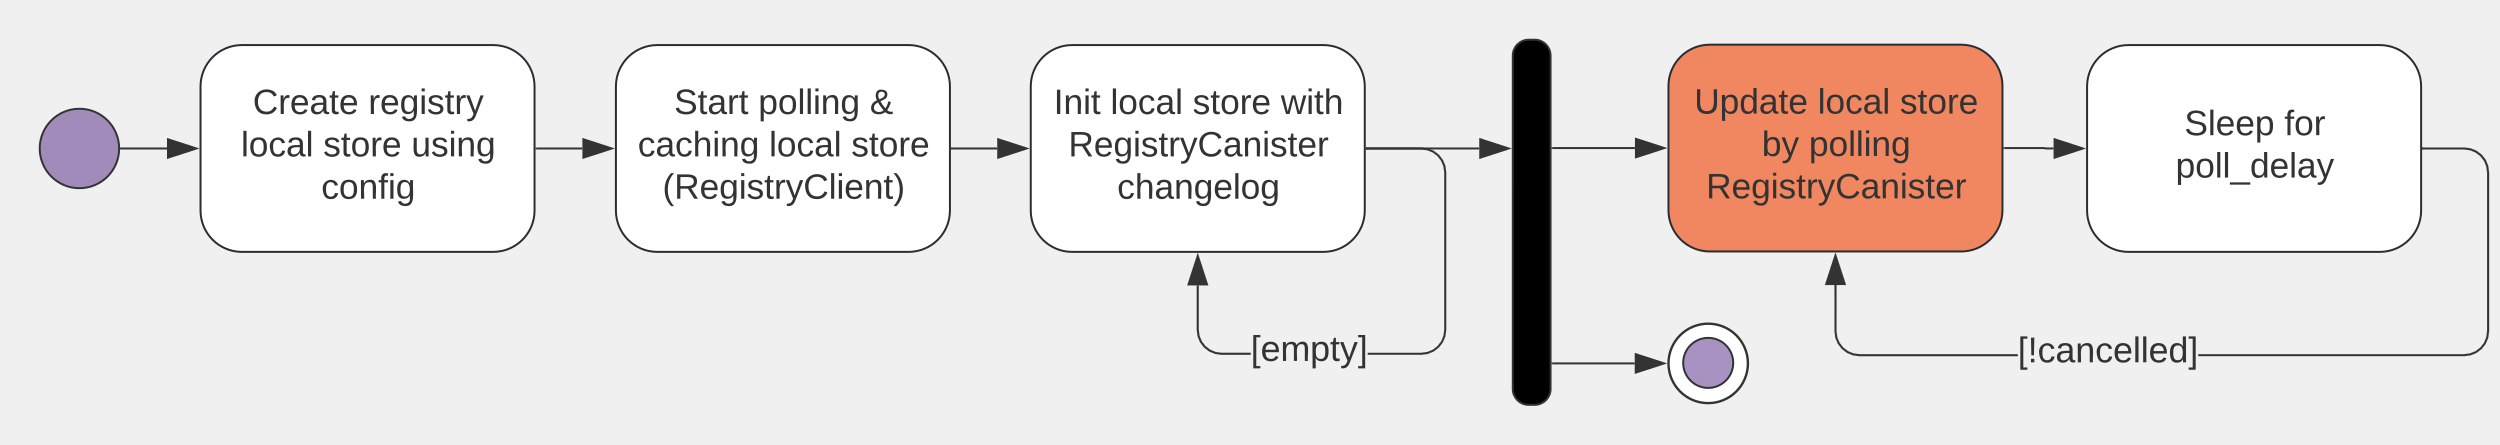
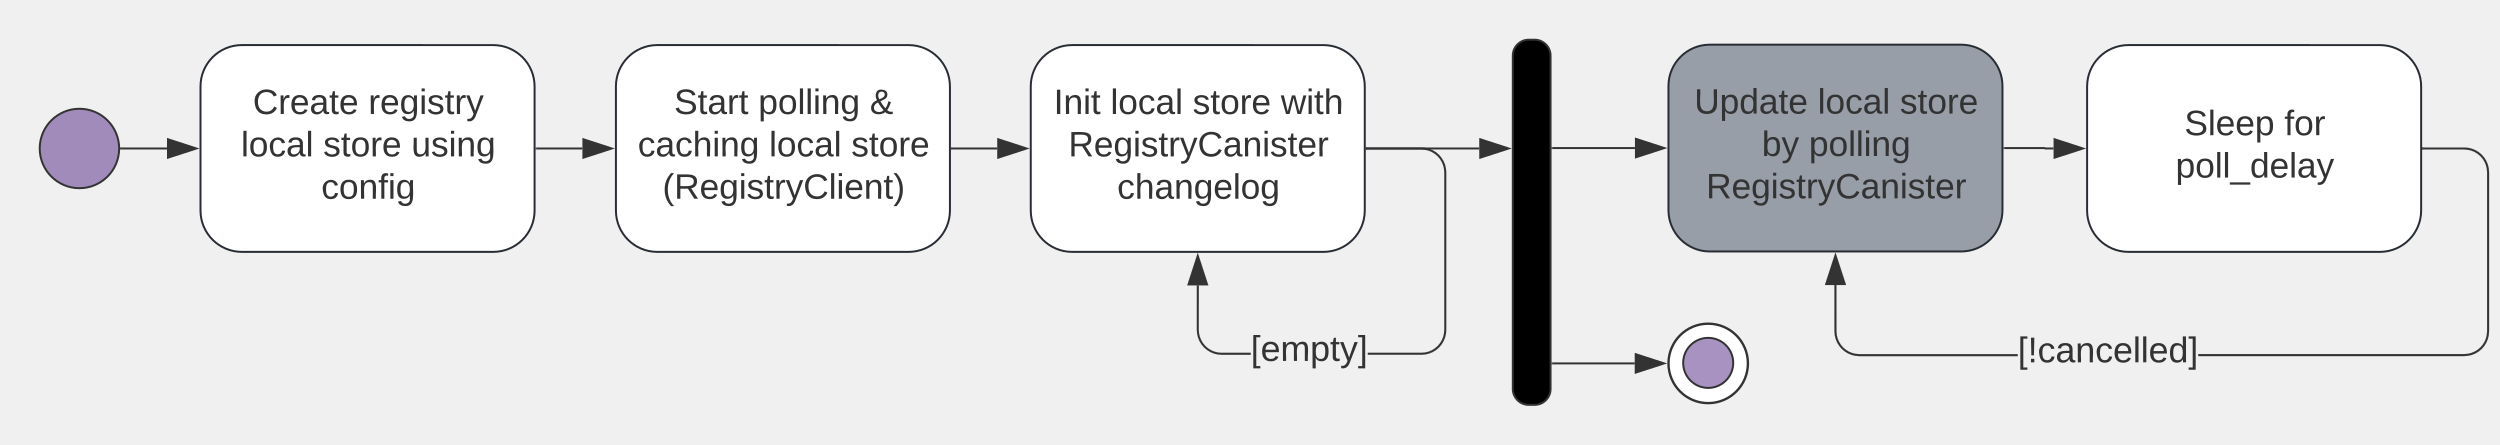
<svg xmlns="http://www.w3.org/2000/svg" xmlns:ns1="lucid" xmlns:xlink="http://www.w3.org/1999/xlink" width="1258.93" height="223.88">
  <g transform="translate(2393 15)" ns1:page-tab-id="-8xV09.l9bm4">
-     <path d="M-2271.2 7.7c-11.5 0-20.82 9.32-20.82 20.82v62.5c0 11.5 9.32 20.82 20.82 20.82h126.55c11.5 0 20.83-9.32 20.83-20.83V28.53c0-11.5-9.32-20.83-20.83-20.83z" stroke="#282c33" fill="#fff" />
+     <path d="M-2271.2 7.7c-11.5 0-20.83 9.32-20.83 20.82v62.5c0 11.5 9.33 20.82 20.84 20.82h126.55c11.5 0 20.84-9.32 20.84-20.83V28.53c0-11.5-9.34-20.82-20.84-20.82z" stroke="#282c33" fill="#fff" />
    <use xlink:href="#a" transform="matrix(1,0,0,1,-2284.025,15.6947) translate(18.35185 26.72222)" />
    <use xlink:href="#b" transform="matrix(1,0,0,1,-2284.025,15.6947) translate(76.52469 26.72222)" />
    <use xlink:href="#c" transform="matrix(1,0,0,1,-2284.025,15.6947) translate(12.40123 48.05556)" />
    <use xlink:href="#d" transform="matrix(1,0,0,1,-2284.025,15.6947) translate(53.78395 48.05556)" />
    <use xlink:href="#e" transform="matrix(1,0,0,1,-2284.025,15.6947) translate(98.17901 48.05556)" />
    <use xlink:href="#f" transform="matrix(1,0,0,1,-2284.025,15.6947) translate(52.82099 69.38889)" />
-     <path d="M-2062 7.7c-11.5 0-20.84 9.32-20.84 20.82v62.5c0 11.5 9.33 20.82 20.83 20.82h126.54c11.5 0 20.83-9.32 20.83-20.83V28.53c0-11.5-9.33-20.83-20.83-20.83z" stroke="#282c33" fill="#fff" />
+     <path d="M-2062 7.7c-11.5 0-20.84 9.32-20.84 20.82v62.5c0 11.5 9.33 20.82 20.83 20.82h126.54c11.5 0 20.83-9.32 20.83-20.83V28.53c0-11.5-9.33-20.82-20.83-20.82z" stroke="#282c33" fill="#fff" />
    <use xlink:href="#g" transform="matrix(1,0,0,1,-2074.84,15.6947) translate(21.29012 26.72222)" />
    <use xlink:href="#h" transform="matrix(1,0,0,1,-2074.84,15.6947) translate(63.70988 26.72222)" />
    <use xlink:href="#i" transform="matrix(1,0,0,1,-2074.84,15.6947) translate(119.858 26.72222)" />
    <use xlink:href="#j" transform="matrix(1,0,0,1,-2074.84,15.6947) translate(3.018519 48.05556)" />
    <use xlink:href="#c" transform="matrix(1,0,0,1,-2074.84,15.6947) translate(69.14198 48.05556)" />
    <use xlink:href="#k" transform="matrix(1,0,0,1,-2074.84,15.6947) translate(110.5247 48.05556)" />
    <use xlink:href="#l" transform="matrix(1,0,0,1,-2074.84,15.6947) translate(15.46296 69.38889)" />
-     <path d="M-1531.98 7.5c-11.5 0-20.83 9.3-20.83 20.82v62.5c0 11.5 9.3 20.82 20.82 20.82h126.55c11.5 0 20.83-9.33 20.83-20.83V28.33c0-11.5-9.33-20.83-20.83-20.83z" stroke="#282c33" fill="#f15a24" fill-opacity=".7" />
+     <path d="M-1531.98 7.5c-11.5 0-20.83 9.3-20.83 20.82v62.5c0 11.5 9.32 20.82 20.82 20.82h126.55c11.5 0 20.83-9.33 20.83-20.83V28.33c0-11.5-9.33-20.83-20.83-20.83z" stroke="#282c33" fill="#979ea8" />
    <use xlink:href="#m" transform="matrix(1,0,0,1,-1544.811,15.48615) translate(4.993827 26.72222)" />
    <use xlink:href="#c" transform="matrix(1,0,0,1,-1544.811,15.48615) translate(67.16667 26.72222)" />
    <use xlink:href="#k" transform="matrix(1,0,0,1,-1544.811,15.48615) translate(108.5494 26.72222)" />
    <use xlink:href="#n" transform="matrix(1,0,0,1,-1544.811,15.48615) translate(39.04321 48.05556)" />
    <use xlink:href="#o" transform="matrix(1,0,0,1,-1544.811,15.48615) translate(62.74691 48.05556)" />
    <use xlink:href="#p" transform="matrix(1,0,0,1,-1544.811,15.48615) translate(10.96914 69.38889)" />
-     <path d="M-2122.82 59.77h23.1" stroke="#333" fill="none" />
-     <path d="M-2122.8 60.27h-.52v-1h.52z" stroke="#333" stroke-width=".05" fill="#333" />
+     <path d="M-2122.8 59.77h23.08" stroke="#333" fill="none" />
+     <path d="M-2122.8 60.27h-.5v-1h.5z" stroke="#333" stroke-width=".05" fill="#333" />
    <path d="M-2084.96 59.77l-14.26 4.63v-9.27z" stroke="#333" fill="#333" />
    <path d="M-1913.63 59.77h22.8" stroke="#333" fill="none" />
    <path d="M-1913.62 60.27h-.5v-1h.5z" stroke="#333" stroke-width=".05" fill="#333" />
    <path d="M-1876.06 59.77l-14.27 4.63v-9.27z" stroke="#333" fill="#333" />
-     <path d="M-1321.17 7.7c-11.5 0-20.83 9.32-20.83 20.82v62.5c0 11.5 9.33 20.82 20.83 20.82h126.55c11.5 0 20.83-9.32 20.83-20.83V28.53c0-11.5-9.3-20.83-20.82-20.83z" stroke="#282c33" fill="#fff" />
+     <path d="M-1321.17 7.7c-11.5 0-20.82 9.32-20.82 20.82v62.5c0 11.5 9.33 20.82 20.83 20.82h126.55c11.5 0 20.83-9.32 20.83-20.83V28.53c0-11.5-9.3-20.82-20.82-20.82z" stroke="#282c33" fill="#fff" />
    <use xlink:href="#q" transform="matrix(1,0,0,1,-1333.995,15.6947) translate(40.99383 37.38889)" />
    <use xlink:href="#r" transform="matrix(1,0,0,1,-1333.995,15.6947) translate(91.31481 37.38889)" />
    <use xlink:href="#s" transform="matrix(1,0,0,1,-1333.995,15.6947) translate(36.57407 58.72222)" />
-     <path d="M-1468.2 151.8l.4 3.03 1.13 2.75 1.83 2.4 2.4 1.83 2.75 1.15 3.03.4h79.75v1h-79.82l-3.2-.42-3-1.25-2.6-2-2-2.6-1.25-3-.4-3.2v-23.36h1zm319.37-92.1l3 1.23 2.6 2 2 2.6 1.23 3 .43 3.2v80.15l-.43 3.2-1.24 3-2 2.6-2.6 2-3 1.25-3.2.42h-133.98v-1h133.9l3.03-.4 2.76-1.14 2.4-1.83 1.83-2.38 1.13-2.77.4-3.02v-80l-.4-3-1.14-2.77-1.85-2.4-2.4-1.82-2.74-1.14-3-.4h-20.7v-1h20.76z" stroke="#333" stroke-width=".05" fill="#333" />
+     <path d="M-1468.2 151.83l.14 1.8.42 1.77.7 1.67.93 1.53 1.16 1.38 1.38 1.17 1.53.94 1.67.68 1.75.42 1.8.15h79.78v1h-79.8l-1.94-.16-1.9-.46-1.82-.75-1.67-1.04-1.5-1.27-1.27-1.5-1.03-1.68-.75-1.8-.45-1.92-.16-1.93v-23.35h1zm318.08-92.4l1.9.45 1.82.75 1.67 1.02 1.5 1.28 1.27 1.5 1.02 1.66.76 1.8.45 1.9.15 1.95v80.12l-.15 1.93-.45 1.9-.76 1.82-1.02 1.67-1.27 1.5-1.5 1.26-1.67 1.03-1.8.74-1.92.45-1.94.15h-133.96v-1h133.93l1.82-.15 1.76-.42 1.66-.7 1.54-.93 1.38-1.17 1.17-1.38.94-1.53.7-1.67.4-1.75.15-1.82V71.8l-.14-1.83-.42-1.75-.7-1.67-.93-1.54-1.17-1.36-1.38-1.17-1.54-.95-1.66-.7-1.76-.4-1.8-.15h-20.7v-1h20.72z" stroke="#333" stroke-width=".05" fill="#333" />
    <path d="M-1172.77 60.27h-.52v-1h.53z" fill="#333" />
    <path d="M-1172.75 60.3h-.56v-1.06h.55zm-.5-1v.94h.45v-.95z" stroke="#333" stroke-width=".05" fill="#333" />
    <path d="M-1464.07 128.02h-9.27l4.63-14.27z" fill="#333" />
-     <path d="M-1463.38 128.52h-10.65l5.32-16.38zm-9.27-1h7.9l-3.96-12.15z" stroke="#333" stroke-width=".05" fill="#333" />
+     <path d="M-1463.38 128.52h-10.65l5.32-16.4zm-9.27-1h7.9l-3.96-12.15z" stroke="#333" stroke-width=".05" fill="#333" />
    <use xlink:href="#t" transform="matrix(1,0,0,1,-1376.921,153.046) translate(0.005 14.4)" />
-     <path d="M-1383.6 59.56h20.2c.05 0 .1.05.1.1 0 .06.05.1.1.1h4.32" stroke="#333" fill="none" />
+     <path d="M-1383.6 59.56h20.2a.1.1 0 0 1 .1.1.1.1 0 0 0 .1.1h4.32" stroke="#333" fill="none" />
    <path d="M-1383.6 60.06h-.5v-1h.5z" stroke="#333" stroke-width=".05" fill="#333" />
    <path d="M-1344.1 59.77l-14.28 4.63v-9.27z" stroke="#333" fill="#333" />
-     <path d="M-1631.2 13c0-4.42 3.58-8 8-8h3.02c4.42 0 8 3.58 8 8v167.88c0 4.42-3.58 8-8 8h-3.03c-4.42 0-8-3.58-8-8z" stroke="#333" />
+     <path d="M-1631.2 13a8 8 0 0 1 8-8h3.02a8 8 0 0 1 8 8v167.88a8 8 0 0 1-8 8h-3.02a8 8 0 0 1-8-8z" stroke="#333" />
    <path d="M-1569.8 168H-1611.18" stroke="#333" fill="none" />
    <path d="M-1555.03 168l-14.27 4.63v-9.27z" stroke="#333" fill="#333" />
    <path d="M-1611.17 168.5h-.5v-1h.5z" stroke="#333" stroke-width=".05" fill="#333" />
-     <path d="M-1853.1 7.7c-11.52 0-20.84 9.32-20.84 20.82v62.5c0 11.5 9.32 20.82 20.83 20.82h126.54c11.5 0 20.83-9.32 20.83-20.83V28.53c0-11.5-9.33-20.83-20.83-20.83z" stroke="#282c33" fill="#fff" />
+     <path d="M-1853.1 7.7c-11.52 0-20.84 9.32-20.84 20.82v62.5c0 11.5 9.32 20.82 20.83 20.82h126.54c11.5 0 20.83-9.32 20.83-20.83V28.53c0-11.5-9.33-20.82-20.83-20.82z" stroke="#282c33" fill="#fff" />
    <use xlink:href="#u" transform="matrix(1,0,0,1,-1865.942,15.6947) translate(3.561728 26.72222)" />
    <use xlink:href="#c" transform="matrix(1,0,0,1,-1865.942,15.6947) translate(32.15432 26.72222)" />
    <use xlink:href="#d" transform="matrix(1,0,0,1,-1865.942,15.6947) translate(73.53704 26.72222)" />
    <use xlink:href="#v" transform="matrix(1,0,0,1,-1865.942,15.6947) translate(117.9321 26.72222)" />
    <use xlink:href="#w" transform="matrix(1,0,0,1,-1865.942,15.6947) translate(10.96914 48.05556)" />
    <use xlink:href="#x" transform="matrix(1,0,0,1,-1865.942,15.6947) translate(35.53704 69.38889)" />
-     <path d="M-1789.34 151.12l.4 3 1.14 2.77 1.83 2.38 2.4 1.83 2.75 1.16 3.02.4h14.62v1h-14.7l-3.2-.43-3-1.24-2.6-2-2-2.6-1.24-3-.42-3.22v-22.45h1zM-1674 59.7l3 1.23 2.6 2 2 2.6 1.25 3 .42 3.2v79.45l-.42 3.2-1.25 3-2 2.6-2.6 2-3 1.25-3.2.42h-27.03v-1h26.96l3.02-.4 2.76-1.14 2.4-1.82 1.83-2.4 1.14-2.75.4-3V71.8l-.4-3-1.14-2.77-1.83-2.4-2.4-1.82-2.75-1.14-3.02-.4h-27.46v-1h27.53z" stroke="#333" stroke-width=".05" fill="#333" />
+     <path d="M-1789.34 151.13l.15 1.82.43 1.75.7 1.67.93 1.54 1.17 1.38 1.37 1.17 1.54.95 1.67.7 1.76.4 1.82.15h14.64v1h-14.68l-1.93-.15-1.9-.46-1.8-.75-1.68-1.04-1.5-1.27-1.27-1.5-1.03-1.67-.75-1.82-.45-1.9-.16-1.93v-22.44h1zm114.06-91.7l1.9.45 1.82.75 1.68 1.02 1.5 1.28 1.26 1.5 1.03 1.66.76 1.8.45 1.9.17 1.95v79.42l-.15 1.94-.46 1.9-.75 1.83-1.02 1.67-1.27 1.5-1.48 1.26-1.68 1.03-1.8.74-1.92.46-1.93.15h-27.03v-1h26.98l1.82-.14 1.75-.4 1.67-.7 1.53-.95 1.37-1.17 1.17-1.37.94-1.53.7-1.67.42-1.75.15-1.82V71.8l-.15-1.83-.42-1.75-.7-1.67-.93-1.54-1.17-1.36-1.37-1.17-1.54-.95-1.68-.7-1.75-.4-1.82-.15h-27.48v-1h27.52z" stroke="#333" stroke-width=".05" fill="#333" />
    <path d="M-1704.72 60.27h-.5v-1h.5z" fill="#333" />
    <path d="M-1704.7 60.3h-.56v-1.06h.57zm-.5-1v.94h.46v-.95z" stroke="#333" stroke-width=".05" fill="#333" />
    <path d="M-1785.2 128.23h-9.27l4.63-14.27z" fill="#333" />
    <path d="M-1784.5 128.73h-10.66l5.32-16.4zm-9.28-1h7.9l-3.96-12.15z" stroke="#333" stroke-width=".05" fill="#333" />
    <g>
      <use xlink:href="#y" transform="matrix(1,0,0,1,-1763.18,152.3503) translate(0.005 14.4)" />
    </g>
    <path d="M-1704.73 59.77h56.64" stroke="#333" fill="none" />
    <path d="M-1704.72 60.27h-.5v-1h.5z" stroke="#333" stroke-width=".05" fill="#333" />
    <path d="M-1633.32 59.77l-14.27 4.63v-9.27z" stroke="#333" fill="#333" />
    <path d="M-1569.7 59.56H-1611.17" stroke="#333" fill="none" />
-     <path d="M-1554.93 59.56l-14.26 4.64v-9.27z" stroke="#333" fill="#333" />
+     <path d="M-1554.93 59.56l-14.26 4.64v-9.28z" stroke="#333" fill="#333" />
    <path d="M-1611.17 60.06h-.5v-1h.5z" stroke="#333" stroke-width=".05" fill="#333" />
    <path d="M-2332 59.77h23.1" stroke="#333" fill="none" />
    <path d="M-2332 60.27h-.56l.06-.48-.02-.53h.53z" stroke="#333" stroke-width=".05" fill="#333" />
    <path d="M-2294.14 59.77l-14.27 4.63v-9.27z" stroke="#333" fill="#333" />
-     <path d="M-2333 59.77c0 11.05-8.95 20-20 20s-20-8.95-20-20 8.95-20 20-20 20 8.95 20 20z" stroke="#333" fill="#522785" fill-opacity=".5" />
+     <path d="M-2333 59.77c0 11.04-8.95 20-20 20s-20-8.95-20-20 8.95-20 20-20 20 8.95 20 20z" stroke="#333" fill="#522785" fill-opacity=".5" />
    <path d="M-1512.8 168c0 11.04-8.97 20-20 20-11.06 0-20-8.96-20-20 0-11.05 8.94-20 20-20 11.03 0 20 8.95 20 20z" stroke="#333" stroke-width="1.2" fill="#fff" />
    <path d="M-1520.2 167.74c0 6.96-5.65 12.6-12.6 12.6-6.97 0-12.6-5.64-12.6-12.6 0-6.95 5.63-12.6 12.6-12.6 6.95 0 12.6 5.65 12.6 12.6z" stroke="#333" fill="#522785" fill-opacity=".5" />
    <defs>
      <path fill="#333" d="M212-179c-10-28-35-45-73-45-59 0-87 40-87 99 0 60 29 101 89 101 43 0 62-24 78-52l27 14C228-24 195 4 139 4 59 4 22-46 18-125c-6-104 99-153 187-111 19 9 31 26 39 46" id="z" />
      <path fill="#333" d="M114-163C36-179 61-72 57 0H25l-1-190h30c1 12-1 29 2 39 6-27 23-49 58-41v29" id="A" />
      <path fill="#333" d="M100-194c63 0 86 42 84 106H49c0 40 14 67 53 68 26 1 43-12 49-29l28 8c-11 28-37 45-77 45C44 4 14-33 15-96c1-61 26-98 85-98zm52 81c6-60-76-77-97-28-3 7-6 17-6 28h103" id="B" />
      <path fill="#333" d="M141-36C126-15 110 5 73 4 37 3 15-17 15-53c-1-64 63-63 125-63 3-35-9-54-41-54-24 1-41 7-42 31l-33-3c5-37 33-52 76-52 45 0 72 20 72 64v82c-1 20 7 32 28 27v20c-31 9-61-2-59-35zM48-53c0 20 12 33 32 33 41-3 63-29 60-74-43 2-92-5-92 41" id="C" />
      <path fill="#333" d="M59-47c-2 24 18 29 38 22v24C64 9 27 4 27-40v-127H5v-23h24l9-43h21v43h35v23H59v120" id="D" />
      <g id="a">
        <use transform="matrix(0.04938272,0,0,0.04938272,0,0)" xlink:href="#z" />
        <use transform="matrix(0.04938272,0,0,0.04938272,12.79012,0)" xlink:href="#A" />
        <use transform="matrix(0.04938272,0,0,0.04938272,18.66667,0)" xlink:href="#B" />
        <use transform="matrix(0.04938272,0,0,0.04938272,28.54321,0)" xlink:href="#C" />
        <use transform="matrix(0.04938272,0,0,0.04938272,38.41975,0)" xlink:href="#D" />
        <use transform="matrix(0.04938272,0,0,0.04938272,43.35802,0)" xlink:href="#B" />
      </g>
      <path fill="#333" d="M177-190C167-65 218 103 67 71c-23-6-38-20-44-43l32-5c15 47 100 32 89-28v-30C133-14 115 1 83 1 29 1 15-40 15-95c0-56 16-97 71-98 29-1 48 16 59 35 1-10 0-23 2-32h30zM94-22c36 0 50-32 50-73 0-42-14-75-50-75-39 0-46 34-46 75s6 73 46 73" id="E" />
      <path fill="#333" d="M24-231v-30h32v30H24zM24 0v-190h32V0H24" id="F" />
      <path fill="#333" d="M135-143c-3-34-86-38-87 0 15 53 115 12 119 90S17 21 10-45l28-5c4 36 97 45 98 0-10-56-113-15-118-90-4-57 82-63 122-42 12 7 21 19 24 35" id="G" />
      <path fill="#333" d="M179-190L93 31C79 59 56 82 12 73V49c39 6 53-20 64-50L1-190h34L92-34l54-156h33" id="H" />
      <g id="b">
        <use transform="matrix(0.04938272,0,0,0.04938272,0,0)" xlink:href="#A" />
        <use transform="matrix(0.04938272,0,0,0.04938272,5.876543,0)" xlink:href="#B" />
        <use transform="matrix(0.04938272,0,0,0.04938272,15.75309,0)" xlink:href="#E" />
        <use transform="matrix(0.04938272,0,0,0.04938272,25.62963,0)" xlink:href="#F" />
        <use transform="matrix(0.04938272,0,0,0.04938272,29.53086,0)" xlink:href="#G" />
        <use transform="matrix(0.04938272,0,0,0.04938272,38.41975,0)" xlink:href="#D" />
        <use transform="matrix(0.04938272,0,0,0.04938272,43.35802,0)" xlink:href="#A" />
        <use transform="matrix(0.04938272,0,0,0.04938272,49.23457,0)" xlink:href="#H" />
      </g>
      <path fill="#333" d="M24 0v-261h32V0H24" id="I" />
      <path fill="#333" d="M100-194c62-1 85 37 85 99 1 63-27 99-86 99S16-35 15-95c0-66 28-99 85-99zM99-20c44 1 53-31 53-75 0-43-8-75-51-75s-53 32-53 75 10 74 51 75" id="J" />
      <path fill="#333" d="M96-169c-40 0-48 33-48 73s9 75 48 75c24 0 41-14 43-38l32 2c-6 37-31 61-74 61-59 0-76-41-82-99-10-93 101-131 147-64 4 7 5 14 7 22l-32 3c-4-21-16-35-41-35" id="K" />
      <g id="c">
        <use transform="matrix(0.04938272,0,0,0.04938272,0,0)" xlink:href="#I" />
        <use transform="matrix(0.04938272,0,0,0.04938272,3.901235,0)" xlink:href="#J" />
        <use transform="matrix(0.04938272,0,0,0.04938272,13.77778,0)" xlink:href="#K" />
        <use transform="matrix(0.04938272,0,0,0.04938272,22.66667,0)" xlink:href="#C" />
        <use transform="matrix(0.04938272,0,0,0.04938272,32.54321,0)" xlink:href="#I" />
      </g>
      <g id="d">
        <use transform="matrix(0.04938272,0,0,0.04938272,0,0)" xlink:href="#G" />
        <use transform="matrix(0.04938272,0,0,0.04938272,8.888889,0)" xlink:href="#D" />
        <use transform="matrix(0.04938272,0,0,0.04938272,13.82716,0)" xlink:href="#J" />
        <use transform="matrix(0.04938272,0,0,0.04938272,23.7037,0)" xlink:href="#A" />
        <use transform="matrix(0.04938272,0,0,0.04938272,29.58025,0)" xlink:href="#B" />
      </g>
      <path fill="#333" d="M84 4C-5 8 30-112 23-190h32v120c0 31 7 50 39 49 72-2 45-101 50-169h31l1 190h-30c-1-10 1-25-2-33-11 22-28 36-60 37" id="L" />
      <path fill="#333" d="M117-194c89-4 53 116 60 194h-32v-121c0-31-8-49-39-48C34-167 62-67 57 0H25l-1-190h30c1 10-1 24 2 32 11-22 29-35 61-36" id="M" />
      <g id="e">
        <use transform="matrix(0.04938272,0,0,0.04938272,0,0)" xlink:href="#L" />
        <use transform="matrix(0.04938272,0,0,0.04938272,9.876543,0)" xlink:href="#G" />
        <use transform="matrix(0.04938272,0,0,0.04938272,18.76543,0)" xlink:href="#F" />
        <use transform="matrix(0.04938272,0,0,0.04938272,22.66667,0)" xlink:href="#M" />
        <use transform="matrix(0.04938272,0,0,0.04938272,32.54321,0)" xlink:href="#E" />
      </g>
      <path fill="#333" d="M101-234c-31-9-42 10-38 44h38v23H63V0H32v-167H5v-23h27c-7-52 17-82 69-68v24" id="N" />
      <g id="f">
        <use transform="matrix(0.04938272,0,0,0.04938272,0,0)" xlink:href="#K" />
        <use transform="matrix(0.04938272,0,0,0.04938272,8.888889,0)" xlink:href="#J" />
        <use transform="matrix(0.04938272,0,0,0.04938272,18.76543,0)" xlink:href="#M" />
        <use transform="matrix(0.04938272,0,0,0.04938272,28.64198,0)" xlink:href="#N" />
        <use transform="matrix(0.04938272,0,0,0.04938272,33.58025,0)" xlink:href="#F" />
        <use transform="matrix(0.04938272,0,0,0.04938272,37.48148,0)" xlink:href="#E" />
      </g>
      <path fill="#333" d="M185-189c-5-48-123-54-124 2 14 75 158 14 163 119 3 78-121 87-175 55-17-10-28-26-33-46l33-7c5 56 141 63 141-1 0-78-155-14-162-118-5-82 145-84 179-34 5 7 8 16 11 25" id="O" />
      <g id="g">
        <use transform="matrix(0.04938272,0,0,0.04938272,0,0)" xlink:href="#O" />
        <use transform="matrix(0.04938272,0,0,0.04938272,11.85185,0)" xlink:href="#D" />
        <use transform="matrix(0.04938272,0,0,0.04938272,16.79012,0)" xlink:href="#C" />
        <use transform="matrix(0.04938272,0,0,0.04938272,26.66667,0)" xlink:href="#A" />
        <use transform="matrix(0.04938272,0,0,0.04938272,32.54321,0)" xlink:href="#D" />
      </g>
      <path fill="#333" d="M115-194c55 1 70 41 70 98S169 2 115 4C84 4 66-9 55-30l1 105H24l-1-265h31l2 30c10-21 28-34 59-34zm-8 174c40 0 45-34 45-75s-6-73-45-74c-42 0-51 32-51 76 0 43 10 73 51 73" id="P" />
      <g id="h">
        <use transform="matrix(0.04938272,0,0,0.04938272,0,0)" xlink:href="#P" />
        <use transform="matrix(0.04938272,0,0,0.04938272,9.876543,0)" xlink:href="#J" />
        <use transform="matrix(0.04938272,0,0,0.04938272,19.75309,0)" xlink:href="#I" />
        <use transform="matrix(0.04938272,0,0,0.04938272,23.65432,0)" xlink:href="#I" />
        <use transform="matrix(0.04938272,0,0,0.04938272,27.55556,0)" xlink:href="#F" />
        <use transform="matrix(0.04938272,0,0,0.04938272,31.45679,0)" xlink:href="#M" />
        <use transform="matrix(0.04938272,0,0,0.04938272,41.33333,0)" xlink:href="#E" />
      </g>
      <path fill="#333" d="M234-2c-28 10-62 0-77-18C117 19 8 12 13-65c3-43 29-61 60-76-25-40-17-114 47-108 35 3 59 15 59 50 0 44-40 53-71 69 14 26 32 50 51 72 14-21 24-43 30-72l26 8c-9 33-21 57-38 82 13 13 33 22 57 15v23zM97-151c25-10 52-18 56-48-1-18-13-29-33-29-42 0-39 50-23 77zM42-66c-3 51 71 58 98 28-20-24-41-51-56-80-23 10-40 24-42 52" id="Q" />
      <use transform="matrix(0.04938272,0,0,0.04938272,0,0)" xlink:href="#Q" id="i" />
      <path fill="#333" d="M106-169C34-169 62-67 57 0H25v-261h32l-1 103c12-21 28-36 61-36 89 0 53 116 60 194h-32v-121c2-32-8-49-39-48" id="R" />
      <g id="j">
        <use transform="matrix(0.04938272,0,0,0.04938272,0,0)" xlink:href="#K" />
        <use transform="matrix(0.04938272,0,0,0.04938272,8.888889,0)" xlink:href="#C" />
        <use transform="matrix(0.04938272,0,0,0.04938272,18.76543,0)" xlink:href="#K" />
        <use transform="matrix(0.04938272,0,0,0.04938272,27.65432,0)" xlink:href="#R" />
        <use transform="matrix(0.04938272,0,0,0.04938272,37.53086,0)" xlink:href="#F" />
        <use transform="matrix(0.04938272,0,0,0.04938272,41.4321,0)" xlink:href="#M" />
        <use transform="matrix(0.04938272,0,0,0.04938272,51.30864,0)" xlink:href="#E" />
      </g>
      <g id="k">
        <use transform="matrix(0.04938272,0,0,0.04938272,0,0)" xlink:href="#G" />
        <use transform="matrix(0.04938272,0,0,0.04938272,8.888889,0)" xlink:href="#D" />
        <use transform="matrix(0.04938272,0,0,0.04938272,13.82716,0)" xlink:href="#J" />
        <use transform="matrix(0.04938272,0,0,0.04938272,23.7037,0)" xlink:href="#A" />
        <use transform="matrix(0.04938272,0,0,0.04938272,29.58025,0)" xlink:href="#B" />
      </g>
      <path fill="#333" d="M87 75C49 33 22-17 22-94c0-76 28-126 65-167h31c-38 41-64 92-64 168S80 34 118 75H87" id="S" />
      <path fill="#333" d="M233-177c-1 41-23 64-60 70L243 0h-38l-65-103H63V0H30v-248c88 3 205-21 203 71zM63-129c60-2 137 13 137-47 0-61-80-42-137-45v92" id="T" />
      <path fill="#333" d="M33-261c38 41 65 92 65 168S71 34 33 75H2C39 34 66-17 66-93S39-220 2-261h31" id="U" />
      <g id="l">
        <use transform="matrix(0.04938272,0,0,0.04938272,0,0)" xlink:href="#S" />
        <use transform="matrix(0.04938272,0,0,0.04938272,5.876543,0)" xlink:href="#T" />
        <use transform="matrix(0.04938272,0,0,0.04938272,18.66667,0)" xlink:href="#B" />
        <use transform="matrix(0.04938272,0,0,0.04938272,28.54321,0)" xlink:href="#E" />
        <use transform="matrix(0.04938272,0,0,0.04938272,38.41975,0)" xlink:href="#F" />
        <use transform="matrix(0.04938272,0,0,0.04938272,42.32099,0)" xlink:href="#G" />
        <use transform="matrix(0.04938272,0,0,0.04938272,51.20988,0)" xlink:href="#D" />
        <use transform="matrix(0.04938272,0,0,0.04938272,56.14815,0)" xlink:href="#A" />
        <use transform="matrix(0.04938272,0,0,0.04938272,62.02469,0)" xlink:href="#H" />
        <use transform="matrix(0.04938272,0,0,0.04938272,70.91358,0)" xlink:href="#z" />
        <use transform="matrix(0.04938272,0,0,0.04938272,83.7037,0)" xlink:href="#I" />
        <use transform="matrix(0.04938272,0,0,0.04938272,87.60494,0)" xlink:href="#F" />
        <use transform="matrix(0.04938272,0,0,0.04938272,91.50617,0)" xlink:href="#B" />
        <use transform="matrix(0.04938272,0,0,0.04938272,101.3827,0)" xlink:href="#M" />
        <use transform="matrix(0.04938272,0,0,0.04938272,111.2593,0)" xlink:href="#D" />
        <use transform="matrix(0.04938272,0,0,0.04938272,116.1975,0)" xlink:href="#U" />
      </g>
      <path fill="#333" d="M232-93c-1 65-40 97-104 97C67 4 28-28 28-90v-158h33c8 89-33 224 67 224 102 0 64-133 71-224h33v155" id="V" />
      <path fill="#333" d="M85-194c31 0 48 13 60 33l-1-100h32l1 261h-30c-2-10 0-23-3-31C134-8 116 4 85 4 32 4 16-35 15-94c0-66 23-100 70-100zm9 24c-40 0-46 34-46 75 0 40 6 74 45 74 42 0 51-32 51-76 0-42-9-74-50-73" id="W" />
      <g id="m">
        <use transform="matrix(0.04938272,0,0,0.04938272,0,0)" xlink:href="#V" />
        <use transform="matrix(0.04938272,0,0,0.04938272,12.79012,0)" xlink:href="#P" />
        <use transform="matrix(0.04938272,0,0,0.04938272,22.66667,0)" xlink:href="#W" />
        <use transform="matrix(0.04938272,0,0,0.04938272,32.54321,0)" xlink:href="#C" />
        <use transform="matrix(0.04938272,0,0,0.04938272,42.41975,0)" xlink:href="#D" />
        <use transform="matrix(0.04938272,0,0,0.04938272,47.35802,0)" xlink:href="#B" />
      </g>
      <path fill="#333" d="M115-194c53 0 69 39 70 98 0 66-23 100-70 100C84 3 66-7 56-30L54 0H23l1-261h32v101c10-23 28-34 59-34zm-8 174c40 0 45-34 45-75 0-40-5-75-45-74-42 0-51 32-51 76 0 43 10 73 51 73" id="X" />
      <g id="n">
        <use transform="matrix(0.04938272,0,0,0.04938272,0,0)" xlink:href="#X" />
        <use transform="matrix(0.04938272,0,0,0.04938272,9.876543,0)" xlink:href="#H" />
      </g>
      <g id="o">
        <use transform="matrix(0.04938272,0,0,0.04938272,0,0)" xlink:href="#P" />
        <use transform="matrix(0.04938272,0,0,0.04938272,9.876543,0)" xlink:href="#J" />
        <use transform="matrix(0.04938272,0,0,0.04938272,19.75309,0)" xlink:href="#I" />
        <use transform="matrix(0.04938272,0,0,0.04938272,23.65432,0)" xlink:href="#I" />
        <use transform="matrix(0.04938272,0,0,0.04938272,27.55556,0)" xlink:href="#F" />
        <use transform="matrix(0.04938272,0,0,0.04938272,31.45679,0)" xlink:href="#M" />
        <use transform="matrix(0.04938272,0,0,0.04938272,41.33333,0)" xlink:href="#E" />
      </g>
      <g id="p">
        <use transform="matrix(0.04938272,0,0,0.04938272,0,0)" xlink:href="#T" />
        <use transform="matrix(0.04938272,0,0,0.04938272,12.79012,0)" xlink:href="#B" />
        <use transform="matrix(0.04938272,0,0,0.04938272,22.66667,0)" xlink:href="#E" />
        <use transform="matrix(0.04938272,0,0,0.04938272,32.54321,0)" xlink:href="#F" />
        <use transform="matrix(0.04938272,0,0,0.04938272,36.44444,0)" xlink:href="#G" />
        <use transform="matrix(0.04938272,0,0,0.04938272,45.33333,0)" xlink:href="#D" />
        <use transform="matrix(0.04938272,0,0,0.04938272,50.2716,0)" xlink:href="#A" />
        <use transform="matrix(0.04938272,0,0,0.04938272,56.14815,0)" xlink:href="#H" />
        <use transform="matrix(0.04938272,0,0,0.04938272,65.03704,0)" xlink:href="#z" />
        <use transform="matrix(0.04938272,0,0,0.04938272,77.82716,0)" xlink:href="#C" />
        <use transform="matrix(0.04938272,0,0,0.04938272,87.7037,0)" xlink:href="#M" />
        <use transform="matrix(0.04938272,0,0,0.04938272,97.58025,0)" xlink:href="#F" />
        <use transform="matrix(0.04938272,0,0,0.04938272,101.4815,0)" xlink:href="#G" />
        <use transform="matrix(0.04938272,0,0,0.04938272,110.3704,0)" xlink:href="#D" />
        <use transform="matrix(0.04938272,0,0,0.04938272,115.3086,0)" xlink:href="#B" />
        <use transform="matrix(0.04938272,0,0,0.04938272,125.1852,0)" xlink:href="#A" />
      </g>
      <g id="q">
        <use transform="matrix(0.04938272,0,0,0.04938272,0,0)" xlink:href="#O" />
        <use transform="matrix(0.04938272,0,0,0.04938272,11.85185,0)" xlink:href="#I" />
        <use transform="matrix(0.04938272,0,0,0.04938272,15.75309,0)" xlink:href="#B" />
        <use transform="matrix(0.04938272,0,0,0.04938272,25.62963,0)" xlink:href="#B" />
        <use transform="matrix(0.04938272,0,0,0.04938272,35.50617,0)" xlink:href="#P" />
      </g>
      <g id="r">
        <use transform="matrix(0.04938272,0,0,0.04938272,0,0)" xlink:href="#N" />
        <use transform="matrix(0.04938272,0,0,0.04938272,4.938272,0)" xlink:href="#J" />
        <use transform="matrix(0.04938272,0,0,0.04938272,14.81481,0)" xlink:href="#A" />
      </g>
      <path fill="#333" d="M-5 72V49h209v23H-5" id="Y" />
      <g id="s">
        <use transform="matrix(0.04938272,0,0,0.04938272,0,0)" xlink:href="#P" />
        <use transform="matrix(0.04938272,0,0,0.04938272,9.876543,0)" xlink:href="#J" />
        <use transform="matrix(0.04938272,0,0,0.04938272,19.75309,0)" xlink:href="#I" />
        <use transform="matrix(0.04938272,0,0,0.04938272,23.65432,0)" xlink:href="#I" />
        <use transform="matrix(0.04938272,0,0,0.04938272,27.55556,0)" xlink:href="#Y" />
        <use transform="matrix(0.04938272,0,0,0.04938272,37.4321,0)" xlink:href="#W" />
        <use transform="matrix(0.04938272,0,0,0.04938272,47.30864,0)" xlink:href="#B" />
        <use transform="matrix(0.04938272,0,0,0.04938272,57.18519,0)" xlink:href="#I" />
        <use transform="matrix(0.04938272,0,0,0.04938272,61.08642,0)" xlink:href="#C" />
        <use transform="matrix(0.04938272,0,0,0.04938272,70.96296,0)" xlink:href="#H" />
      </g>
      <path fill="#333" d="M26 75v-336h71v23H56V52h41v23H26" id="Z" />
      <path fill="#333" d="M63-70H37l-4-178h34zM33 0v-35h34V0H33" id="aa" />
      <path fill="#333" d="M3 75V52h41v-290H3v-23h71V75H3" id="ab" />
      <g id="t">
        <use transform="matrix(0.05,0,0,0.05,0,0)" xlink:href="#Z" />
        <use transform="matrix(0.05,0,0,0.05,5,0)" xlink:href="#aa" />
        <use transform="matrix(0.05,0,0,0.05,10,0)" xlink:href="#K" />
        <use transform="matrix(0.05,0,0,0.05,19,0)" xlink:href="#C" />
        <use transform="matrix(0.05,0,0,0.05,29,0)" xlink:href="#M" />
        <use transform="matrix(0.05,0,0,0.05,39,0)" xlink:href="#K" />
        <use transform="matrix(0.05,0,0,0.05,48,0)" xlink:href="#B" />
        <use transform="matrix(0.05,0,0,0.05,58,0)" xlink:href="#I" />
        <use transform="matrix(0.05,0,0,0.05,61.95,0)" xlink:href="#I" />
        <use transform="matrix(0.05,0,0,0.05,65.9,0)" xlink:href="#B" />
        <use transform="matrix(0.05,0,0,0.05,75.9,0)" xlink:href="#W" />
        <use transform="matrix(0.05,0,0,0.05,85.9,0)" xlink:href="#ab" />
      </g>
      <path fill="#333" d="M33 0v-248h34V0H33" id="ac" />
      <g id="u">
        <use transform="matrix(0.04938272,0,0,0.04938272,0,0)" xlink:href="#ac" />
        <use transform="matrix(0.04938272,0,0,0.04938272,4.938272,0)" xlink:href="#M" />
        <use transform="matrix(0.04938272,0,0,0.04938272,14.81481,0)" xlink:href="#F" />
        <use transform="matrix(0.04938272,0,0,0.04938272,18.71605,0)" xlink:href="#D" />
      </g>
      <path fill="#333" d="M206 0h-36l-40-164L89 0H53L-1-190h32L70-26l43-164h34l41 164 42-164h31" id="ad" />
      <g id="v">
        <use transform="matrix(0.04938272,0,0,0.04938272,0,0)" xlink:href="#ad" />
        <use transform="matrix(0.04938272,0,0,0.04938272,12.79012,0)" xlink:href="#F" />
        <use transform="matrix(0.04938272,0,0,0.04938272,16.69136,0)" xlink:href="#D" />
        <use transform="matrix(0.04938272,0,0,0.04938272,21.62963,0)" xlink:href="#R" />
      </g>
      <g id="w">
        <use transform="matrix(0.04938272,0,0,0.04938272,0,0)" xlink:href="#T" />
        <use transform="matrix(0.04938272,0,0,0.04938272,12.79012,0)" xlink:href="#B" />
        <use transform="matrix(0.04938272,0,0,0.04938272,22.66667,0)" xlink:href="#E" />
        <use transform="matrix(0.04938272,0,0,0.04938272,32.54321,0)" xlink:href="#F" />
        <use transform="matrix(0.04938272,0,0,0.04938272,36.44444,0)" xlink:href="#G" />
        <use transform="matrix(0.04938272,0,0,0.04938272,45.33333,0)" xlink:href="#D" />
        <use transform="matrix(0.04938272,0,0,0.04938272,50.2716,0)" xlink:href="#A" />
        <use transform="matrix(0.04938272,0,0,0.04938272,56.14815,0)" xlink:href="#H" />
        <use transform="matrix(0.04938272,0,0,0.04938272,65.03704,0)" xlink:href="#z" />
        <use transform="matrix(0.04938272,0,0,0.04938272,77.82716,0)" xlink:href="#C" />
        <use transform="matrix(0.04938272,0,0,0.04938272,87.7037,0)" xlink:href="#M" />
        <use transform="matrix(0.04938272,0,0,0.04938272,97.58025,0)" xlink:href="#F" />
        <use transform="matrix(0.04938272,0,0,0.04938272,101.4815,0)" xlink:href="#G" />
        <use transform="matrix(0.04938272,0,0,0.04938272,110.3704,0)" xlink:href="#D" />
        <use transform="matrix(0.04938272,0,0,0.04938272,115.3086,0)" xlink:href="#B" />
        <use transform="matrix(0.04938272,0,0,0.04938272,125.1852,0)" xlink:href="#A" />
      </g>
      <g id="x">
        <use transform="matrix(0.04938272,0,0,0.04938272,0,0)" xlink:href="#K" />
        <use transform="matrix(0.04938272,0,0,0.04938272,8.888889,0)" xlink:href="#R" />
        <use transform="matrix(0.04938272,0,0,0.04938272,18.76543,0)" xlink:href="#C" />
        <use transform="matrix(0.04938272,0,0,0.04938272,28.64198,0)" xlink:href="#M" />
        <use transform="matrix(0.04938272,0,0,0.04938272,38.51852,0)" xlink:href="#E" />
        <use transform="matrix(0.04938272,0,0,0.04938272,48.39506,0)" xlink:href="#B" />
        <use transform="matrix(0.04938272,0,0,0.04938272,58.2716,0)" xlink:href="#I" />
        <use transform="matrix(0.04938272,0,0,0.04938272,62.17284,0)" xlink:href="#J" />
        <use transform="matrix(0.04938272,0,0,0.04938272,72.04938,0)" xlink:href="#E" />
      </g>
      <path fill="#333" d="M210-169c-67 3-38 105-44 169h-31v-121c0-29-5-50-35-48C34-165 62-65 56 0H25l-1-190h30c1 10-1 24 2 32 10-44 99-50 107 0 11-21 27-35 58-36 85-2 47 119 55 194h-31v-121c0-29-5-49-35-48" id="ae" />
      <g id="y">
        <use transform="matrix(0.05,0,0,0.05,0,0)" xlink:href="#Z" />
        <use transform="matrix(0.05,0,0,0.05,5,0)" xlink:href="#B" />
        <use transform="matrix(0.05,0,0,0.05,15,0)" xlink:href="#ae" />
        <use transform="matrix(0.05,0,0,0.05,29.95,0)" xlink:href="#P" />
        <use transform="matrix(0.05,0,0,0.05,39.95,0)" xlink:href="#D" />
        <use transform="matrix(0.05,0,0,0.05,44.95,0)" xlink:href="#H" />
        <use transform="matrix(0.05,0,0,0.05,53.95,0)" xlink:href="#ab" />
      </g>
    </defs>
  </g>
</svg>
